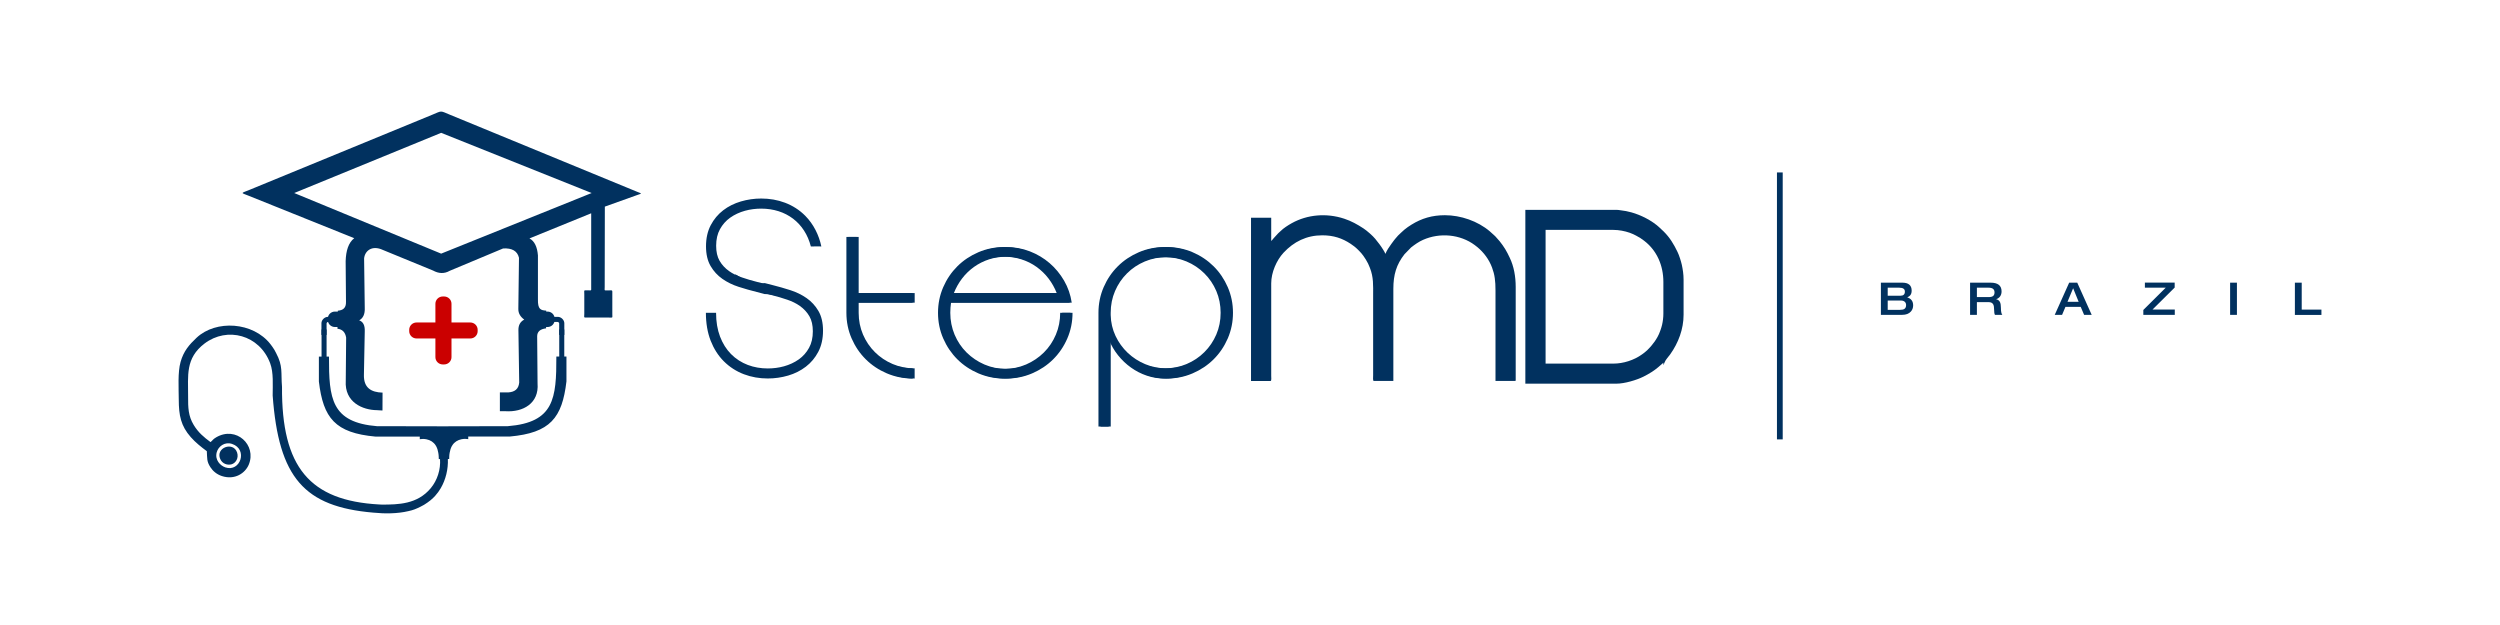
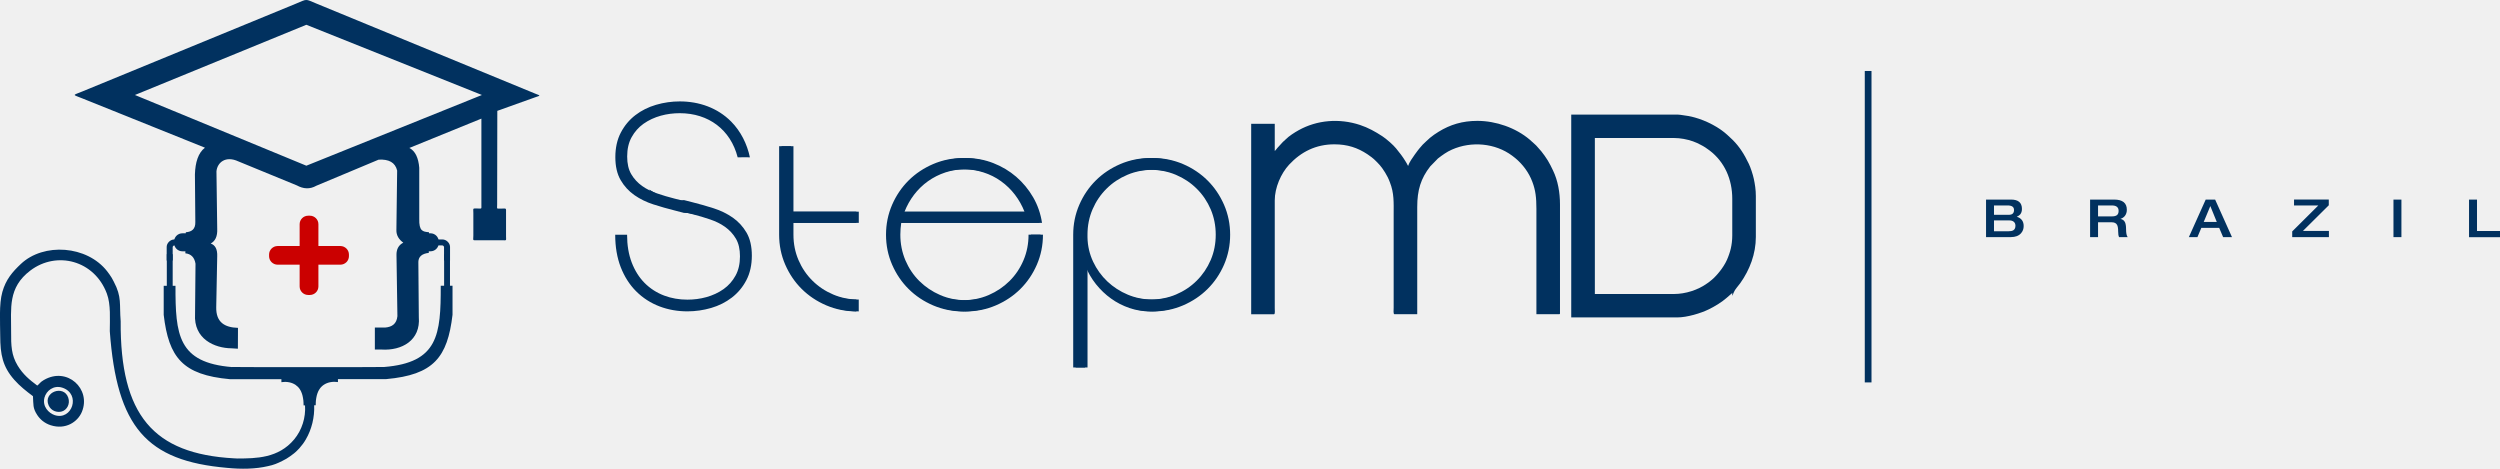
- <svg xmlns="http://www.w3.org/2000/svg" width="224" height="56" viewBox="0 0 224 56" fill="none">
-   <rect width="224" height="56" fill="white" />
-   <g clip-path="url(#clip0_1662_13539)">
-     <path fill-rule="evenodd" clip-rule="evenodd" d="M29.262 34.261V29.52H28.811V34.139C28.811 35.95 29.423 36.883 30.369 37.765C30.776 38.145 31.431 38.508 32.033 38.684C32.47 38.813 32.89 38.854 33.351 38.864H44.964C46.983 38.864 47.925 38.847 49.06 37.853C50.061 36.978 50.559 36.025 50.559 34.17V29.52H50.108V34.529C50.108 36.734 48.414 38.416 46.193 38.416H33.45C31.052 38.416 29.262 36.642 29.262 34.261Z" fill="#01315F" />
-     <path d="M30.318 28.092H30.007C29.752 28.092 29.546 28.297 29.546 28.55V28.668C29.546 28.921 29.752 29.126 30.007 29.126H30.318C30.573 29.126 30.779 28.921 30.779 28.668V28.55C30.779 28.297 30.573 28.092 30.318 28.092Z" fill="#01315F" />
-     <path d="M30.318 28.092H30.007C29.752 28.092 29.546 28.297 29.546 28.55V28.668C29.546 28.921 29.752 29.126 30.007 29.126H30.318C30.573 29.126 30.779 28.921 30.779 28.668V28.55C30.779 28.297 30.573 28.092 30.318 28.092Z" stroke="#01315F" stroke-width="0.35" stroke-miterlimit="22.93" />
-     <path fill-rule="evenodd" clip-rule="evenodd" d="M29.262 30.011V28.984C29.262 28.916 29.327 28.845 29.412 28.845H29.973V28.39H29.382C29.078 28.39 28.801 28.675 28.801 28.96V30.011H29.259H29.262Z" fill="#01315F" />
-     <path fill-rule="evenodd" clip-rule="evenodd" d="M50.102 30.011V28.984C50.102 28.916 50.037 28.845 49.951 28.845H49.391V28.39H49.982C50.286 28.39 50.563 28.675 50.563 28.96V30.011H50.105H50.102Z" fill="#01315F" />
-     <path fill-rule="evenodd" clip-rule="evenodd" d="M19.734 41.129C19.29 40.108 20.899 39.529 21.241 40.539C21.412 41.041 21.121 41.496 20.749 41.601C20.38 41.706 19.922 41.557 19.734 41.129ZM33.826 38.192C29.665 37.856 29.471 35.713 29.477 31.951H28.572V34.18C28.958 37.456 30.024 38.792 33.659 39.121H37.612V39.352C37.653 39.352 37.711 39.335 37.81 39.335C37.847 39.335 37.868 39.328 37.912 39.328C37.994 39.328 38.138 39.345 38.216 39.362C38.387 39.396 38.548 39.461 38.688 39.552C38.807 39.63 38.944 39.763 39.019 39.881L39.101 40.02C39.115 40.047 39.122 40.068 39.135 40.095L39.197 40.254C39.248 40.4 39.309 40.743 39.309 40.916C39.309 40.997 39.316 41.055 39.316 41.133H39.426C39.491 42.069 39.19 43.025 38.596 43.741C37.386 45.196 35.671 45.206 34.243 45.213C34.154 45.21 34.062 45.206 33.973 45.2C27.769 44.86 25.221 41.879 25.268 34.661C25.159 33.352 25.371 32.827 24.739 31.633C24.619 31.405 24.551 31.266 24.411 31.08C24.356 31.005 24.288 30.907 24.233 30.839C22.679 28.841 19.352 28.628 17.609 30.266C16.953 30.883 16.451 31.463 16.181 32.423C15.915 33.362 16.014 34.767 16.017 35.804C16.021 37.222 16.202 38.155 17.093 39.166C17.531 39.661 18.016 40.041 18.532 40.427C18.573 41.068 18.504 41.326 18.853 41.862C19.068 42.194 19.399 42.496 19.884 42.656C21.043 43.032 21.972 42.395 22.29 41.631C23.017 39.878 21.162 38.131 19.362 39.189C19.054 39.369 19.058 39.464 18.863 39.613C18.262 39.166 17.77 38.759 17.356 38.077C16.871 37.273 16.847 36.547 16.854 35.492C16.864 33.668 16.591 32.097 18.33 30.778C20.349 29.248 23.256 29.991 24.209 32.555C24.52 33.393 24.431 34.499 24.431 35.438C24.971 42.819 27.264 45.4 33.447 45.932C34.53 46.041 35.627 46.024 36.58 45.8C37.021 45.708 37.294 45.593 37.673 45.403C37.929 45.274 38.066 45.2 38.295 45.033C38.394 44.962 38.483 44.898 38.575 44.823C38.626 44.782 38.773 44.657 38.807 44.616L38.992 44.426C38.992 44.426 39.009 44.406 39.019 44.392C39.217 44.158 39.316 44.04 39.487 43.748C39.935 42.985 40.167 42.042 40.129 41.126H40.246C40.246 41.051 40.252 40.99 40.252 40.909C40.252 40.736 40.314 40.393 40.365 40.248L40.427 40.088C40.44 40.064 40.447 40.041 40.461 40.014L40.546 39.874C40.621 39.752 40.758 39.623 40.878 39.545C41.018 39.454 41.178 39.389 41.349 39.356C41.428 39.339 41.571 39.322 41.653 39.322C41.697 39.322 41.715 39.328 41.756 39.328C41.855 39.328 41.913 39.345 41.954 39.345V39.115H45.667C49.302 38.786 50.368 37.449 50.754 34.173V31.945H49.849C49.856 35.706 49.657 37.85 45.5 38.185C45.302 38.202 34.018 38.202 33.819 38.185L33.826 38.192ZM20.786 39.773C20.117 39.556 19.553 40.014 19.416 40.532C19.235 41.218 19.741 41.726 20.192 41.879C21.538 42.33 22.245 40.251 20.786 39.773Z" fill="#01315F" />
-     <path d="M49.06 28.092H48.749C48.494 28.092 48.288 28.297 48.288 28.55V28.668C48.288 28.921 48.494 29.126 48.749 29.126H49.06C49.314 29.126 49.521 28.921 49.521 28.668V28.55C49.521 28.297 49.314 28.092 49.06 28.092Z" fill="#01315F" />
-     <path d="M49.06 28.092H48.749C48.494 28.092 48.288 28.297 48.288 28.55V28.668C48.288 28.921 48.494 29.126 48.749 29.126H49.06C49.314 29.126 49.521 28.921 49.521 28.668V28.55C49.521 28.297 49.314 28.092 49.06 28.092Z" stroke="#01315F" stroke-width="0.35" stroke-miterlimit="22.93" />
-     <path fill-rule="evenodd" clip-rule="evenodd" d="M26.362 17.295L39.528 11.902L53.012 17.295L39.528 22.726L26.362 17.295ZM34.277 35.18C33.259 35.15 32.576 34.756 32.607 33.579L32.682 29.692C32.706 29.129 32.521 28.821 32.183 28.702C32.514 28.522 32.713 28.176 32.682 27.559L32.624 23.156C32.689 22.481 33.324 21.935 34.311 22.397L38.804 24.242C39.289 24.506 39.788 24.557 40.3 24.262L45.08 22.261C45.862 22.217 46.354 22.475 46.501 23.099L46.443 27.671C46.432 28.081 46.638 28.39 46.972 28.637C46.603 28.827 46.446 29.15 46.45 29.573L46.521 34.281C46.463 34.875 46.105 35.112 45.582 35.156H44.789V36.845H45.288C46.866 36.947 48.312 36.14 48.165 34.352L48.13 30.113C48.141 29.726 48.387 29.482 48.93 29.421L48.944 27.834C48.452 27.796 48.178 27.739 48.199 26.806V22.885C48.137 22.119 47.891 21.599 47.44 21.362L52.971 19.11V25.727C52.971 26.08 53.019 26.016 52.654 26.012C52.274 26.012 52.353 25.971 52.353 26.368V28.108C52.349 28.478 52.271 28.454 52.616 28.454H54.58C54.929 28.454 54.864 28.502 54.864 28.146V26.389C54.864 25.927 54.919 26.022 54.437 26.022C54.109 26.022 54.181 26.056 54.181 25.71L54.194 18.513L57.054 17.489C57.549 17.312 57.546 17.373 57.061 17.173L40.328 10.285C39.392 9.898 39.644 9.905 38.705 10.291L22.341 17.017C21.552 17.343 21.531 17.238 22.324 17.557L31.739 21.342C31.22 21.745 30.998 22.468 30.97 23.397L31.001 27.047C31.018 27.599 30.724 27.806 30.27 27.837L30.236 29.455C30.68 29.502 30.936 29.77 31.015 30.252L30.98 34.112C30.858 36.059 32.508 36.737 33.772 36.751L34.27 36.781L34.277 35.18Z" fill="#01315F" />
-     <path fill-rule="evenodd" clip-rule="evenodd" d="M42.798 29.547V29.676C42.798 30.032 42.504 30.327 42.142 30.327H37.321C36.962 30.327 36.665 30.035 36.665 29.676V29.547C36.665 29.191 36.959 28.895 37.321 28.895H42.142C42.5 28.895 42.798 29.187 42.798 29.547Z" fill="#CB0000" />
-     <path d="M99.334 28.027V28.23C99.348 28.895 99.495 29.516 99.768 30.099C100.041 30.679 100.407 31.185 100.861 31.616C101.319 32.046 101.842 32.385 102.436 32.633C103.03 32.881 103.669 33.006 104.353 33.006C105.036 33.006 105.705 32.877 106.314 32.62C106.922 32.362 107.455 32.009 107.909 31.555C108.367 31.1 108.722 30.574 108.982 29.971C109.241 29.367 109.368 28.719 109.368 28.024C109.368 27.328 109.238 26.68 108.982 26.077C108.722 25.473 108.367 24.944 107.909 24.493C107.451 24.038 106.922 23.686 106.314 23.428C105.705 23.17 105.053 23.041 104.353 23.041C103.652 23.041 103 23.17 102.392 23.428C101.784 23.686 101.251 24.038 100.796 24.493C100.338 24.947 99.983 25.473 99.724 26.077C99.464 26.68 99.338 27.328 99.338 28.024M98.422 28.027C98.422 27.213 98.579 26.447 98.89 25.727C99.201 25.012 99.624 24.388 100.157 23.859C100.69 23.329 101.316 22.912 102.04 22.6C102.761 22.292 103.533 22.136 104.356 22.136C105.179 22.136 105.948 22.292 106.672 22.6C107.393 22.909 108.022 23.329 108.555 23.859C109.088 24.388 109.508 25.008 109.822 25.727C110.133 26.443 110.29 27.21 110.29 28.027C110.29 28.845 110.133 29.608 109.822 30.327C109.511 31.042 109.088 31.666 108.555 32.196C108.022 32.725 107.397 33.142 106.672 33.454C105.951 33.763 105.179 33.919 104.356 33.919C103.792 33.919 103.256 33.83 102.747 33.657C102.238 33.484 101.766 33.243 101.333 32.931C100.899 32.623 100.513 32.253 100.168 31.822C99.826 31.392 99.549 30.913 99.334 30.384V38.219H98.422V28.03V28.027ZM89.984 23C89.437 23 88.918 23.078 88.433 23.238C87.948 23.397 87.496 23.625 87.087 23.916C86.677 24.211 86.318 24.557 86.014 24.957C85.71 25.358 85.467 25.792 85.283 26.26H94.681C94.5 25.792 94.254 25.358 93.95 24.957C93.646 24.557 93.287 24.211 92.877 23.916C92.467 23.621 92.013 23.394 91.521 23.238C91.026 23.078 90.513 23 89.98 23H89.984ZM95.914 28.027C95.914 28.841 95.757 29.608 95.446 30.327C95.135 31.042 94.712 31.666 94.179 32.196C93.646 32.725 93.021 33.142 92.296 33.454C91.576 33.763 90.803 33.919 89.98 33.919C89.157 33.919 88.388 33.763 87.664 33.454C86.943 33.145 86.314 32.725 85.781 32.196C85.249 31.666 84.828 31.046 84.514 30.327C84.203 29.611 84.046 28.845 84.046 28.027C84.046 27.21 84.203 26.447 84.514 25.727C84.825 25.012 85.249 24.388 85.781 23.859C86.314 23.329 86.94 22.912 87.664 22.6C88.385 22.292 89.157 22.136 89.98 22.136C90.725 22.136 91.429 22.265 92.091 22.522C92.754 22.78 93.342 23.129 93.858 23.574C94.374 24.018 94.807 24.544 95.159 25.147C95.508 25.751 95.737 26.409 95.843 27.118H85.03C84.986 27.42 84.962 27.722 84.962 28.024C84.962 28.719 85.091 29.37 85.348 29.984C85.607 30.595 85.963 31.127 86.42 31.582C86.878 32.036 87.408 32.392 88.016 32.657C88.624 32.921 89.276 33.054 89.977 33.054C90.677 33.054 91.33 32.921 91.938 32.657C92.546 32.392 93.079 32.033 93.533 31.582C93.991 31.127 94.346 30.598 94.606 29.984C94.865 29.374 94.992 28.719 94.992 28.024H95.904L95.914 28.027ZM81.771 33.915C80.951 33.915 80.179 33.759 79.454 33.45C78.734 33.142 78.105 32.721 77.572 32.192C77.039 31.663 76.619 31.042 76.305 30.323C75.994 29.608 75.837 28.841 75.837 28.024V21.23H76.749V26.256H81.767V27.118H76.749V28.024C76.749 28.719 76.879 29.367 77.138 29.971C77.398 30.574 77.753 31.103 78.211 31.555C78.669 32.009 79.198 32.362 79.806 32.62C80.415 32.877 81.067 33.006 81.767 33.006V33.912L81.771 33.915Z" fill="#01315F" />
-     <path d="M68.509 25.361C68.731 25.422 68.956 25.48 69.185 25.534C69.732 25.67 70.275 25.826 70.815 25.999C71.355 26.172 71.84 26.41 72.273 26.711C72.707 27.013 73.059 27.4 73.332 27.864C73.606 28.333 73.743 28.923 73.743 29.632C73.743 30.34 73.602 30.985 73.319 31.521C73.039 32.057 72.666 32.501 72.202 32.857C71.737 33.213 71.211 33.478 70.617 33.651C70.022 33.824 69.414 33.912 68.792 33.912C67.313 33.912 65.895 33.42 64.846 32.362C64.344 31.857 63.955 31.243 63.671 30.517C63.391 29.791 63.248 28.963 63.248 28.027H64.16C64.16 28.828 64.279 29.537 64.515 30.157C64.751 30.775 65.079 31.297 65.496 31.721C66.374 32.61 67.552 33.013 68.792 33.013C69.769 33.013 70.774 32.769 71.576 32.199C71.956 31.928 72.26 31.585 72.489 31.168C72.718 30.754 72.83 30.259 72.83 29.686C72.83 29.143 72.728 28.692 72.523 28.339C72.085 27.583 71.361 27.135 70.548 26.857C70.108 26.705 69.65 26.569 69.178 26.45C68.707 26.345 68.263 26.223 67.843 26.087C67.426 25.952 67.053 25.772 66.725 25.545C66.367 25.297 66.049 24.941 65.851 24.554L66.841 25.148C67.159 25.307 67.306 25.304 67.644 25.355C67.945 25.399 68.228 25.429 68.502 25.372" fill="#01315F" />
-     <path d="M81.959 33.915C81.139 33.915 80.367 33.759 79.642 33.45C78.922 33.142 78.293 32.721 77.76 32.192C77.227 31.663 76.807 31.042 76.493 30.323C76.182 29.608 76.025 28.841 76.025 28.024V21.23H76.937V26.256H81.955V27.118H76.937V28.024C76.937 28.719 77.067 29.367 77.323 29.971C77.582 30.574 77.938 31.103 78.395 31.555C78.853 32.009 79.383 32.362 79.991 32.62C80.599 32.877 81.251 33.006 81.952 33.006V33.912L81.959 33.915Z" fill="#01315F" />
-     <path d="M90.168 23.001C89.621 23.001 89.102 23.079 88.617 23.238C88.132 23.398 87.681 23.625 87.271 23.916C86.861 24.212 86.502 24.557 86.198 24.958C85.894 25.358 85.652 25.792 85.467 26.26H94.865C94.684 25.792 94.439 25.358 94.134 24.958C93.83 24.557 93.472 24.212 93.062 23.916C92.652 23.621 92.197 23.394 91.705 23.238C91.21 23.079 90.698 23.001 90.165 23.001M96.099 28.027C96.099 28.841 95.942 29.608 95.631 30.327C95.32 31.043 94.896 31.667 94.363 32.196C93.83 32.725 93.205 33.142 92.481 33.454C91.76 33.763 90.988 33.919 90.165 33.919C89.341 33.919 88.573 33.763 87.848 33.454C87.128 33.145 86.499 32.725 85.966 32.196C85.433 31.667 85.013 31.046 84.699 30.327C84.388 29.611 84.231 28.845 84.231 28.027C84.231 27.21 84.388 26.447 84.699 25.728C85.009 25.012 85.433 24.388 85.966 23.859C86.499 23.33 87.124 22.913 87.848 22.6C88.569 22.292 89.341 22.136 90.165 22.136C90.909 22.136 91.613 22.265 92.276 22.522C92.939 22.78 93.526 23.13 94.042 23.574C94.558 24.018 94.992 24.544 95.344 25.148C95.692 25.751 95.921 26.409 96.027 27.118H85.214C85.17 27.42 85.146 27.722 85.146 28.024C85.146 28.719 85.276 29.37 85.532 29.984C85.792 30.595 86.147 31.127 86.605 31.582C87.063 32.036 87.592 32.392 88.2 32.657C88.808 32.922 89.461 33.054 90.161 33.054C90.862 33.054 91.514 32.922 92.122 32.657C92.73 32.392 93.263 32.033 93.718 31.582C94.175 31.127 94.531 30.598 94.79 29.984C95.05 29.374 95.176 28.719 95.176 28.024H96.088L96.099 28.027Z" fill="#01315F" />
-     <path d="M99.519 28.027V28.231C99.532 28.895 99.679 29.516 99.952 30.1C100.226 30.68 100.591 31.185 101.046 31.616C101.503 32.046 102.026 32.386 102.621 32.633C103.215 32.881 103.854 33.006 104.537 33.006C105.22 33.006 105.89 32.877 106.498 32.62C107.106 32.362 107.639 32.009 108.093 31.555C108.551 31.1 108.907 30.574 109.166 29.971C109.426 29.367 109.556 28.719 109.556 28.024C109.556 27.328 109.426 26.681 109.166 26.077C108.907 25.473 108.551 24.944 108.093 24.493C107.636 24.038 107.106 23.686 106.498 23.428C105.89 23.17 105.237 23.041 104.537 23.041C103.837 23.041 103.184 23.17 102.576 23.428C101.968 23.686 101.435 24.038 100.981 24.493C100.523 24.948 100.168 25.473 99.908 26.077C99.648 26.681 99.519 27.328 99.519 28.024M98.606 28.027C98.606 27.213 98.763 26.447 99.074 25.728C99.385 25.012 99.809 24.388 100.342 23.859C100.875 23.33 101.5 22.913 102.224 22.6C102.945 22.292 103.717 22.136 104.541 22.136C105.364 22.136 106.133 22.292 106.857 22.6C107.578 22.909 108.206 23.33 108.739 23.859C109.272 24.388 109.692 25.009 110.007 25.728C110.317 26.443 110.475 27.21 110.475 28.027C110.475 28.845 110.317 29.608 110.007 30.327C109.696 31.043 109.272 31.667 108.739 32.196C108.206 32.725 107.581 33.142 106.857 33.454C106.136 33.763 105.364 33.919 104.541 33.919C103.977 33.919 103.44 33.831 102.931 33.657C102.422 33.484 101.951 33.244 101.517 32.932C101.083 32.623 100.697 32.253 100.356 31.823C100.014 31.392 99.737 30.914 99.522 30.384V38.219H98.61V28.031L98.606 28.027Z" fill="#01315F" />
-     <path d="M68.536 26.352C68.297 26.284 68.058 26.223 67.815 26.165C67.269 26.029 66.725 25.873 66.186 25.701C65.646 25.528 65.161 25.29 64.727 24.988C64.293 24.686 63.941 24.303 63.668 23.835C63.395 23.367 63.258 22.777 63.258 22.068C63.258 21.359 63.398 20.715 63.681 20.179C63.962 19.643 64.334 19.199 64.799 18.842C65.263 18.486 65.789 18.225 66.384 18.049C66.978 17.876 67.586 17.788 68.208 17.788C69.687 17.788 71.105 18.279 72.154 19.338C72.892 20.084 73.377 21.061 73.592 22.081C73.288 22.078 72.933 22.075 72.653 22.085C72.113 19.962 70.418 18.693 68.205 18.693C67.228 18.693 66.223 18.937 65.42 19.507C65.041 19.779 64.737 20.121 64.508 20.538C64.279 20.952 64.167 21.447 64.167 22.02C64.167 22.563 64.269 23.014 64.474 23.367C64.911 24.123 65.636 24.571 66.449 24.849C66.889 25.002 67.347 25.137 67.819 25.256C68.29 25.361 68.734 25.483 69.154 25.619C69.571 25.755 69.944 25.935 70.272 26.162C70.582 26.375 70.839 26.647 71.047 26.976C70.89 26.898 70.726 26.827 70.565 26.755C70.364 26.688 70.155 26.569 69.937 26.565L69.158 26.42C68.987 26.42 69.076 26.355 68.543 26.348" fill="#01315F" />
-     <path d="M205.622 28.213V25.327H206.234V27.739H208V28.217H205.622V28.213ZM199.818 28.213V25.327H200.429V28.213H199.818ZM192.042 28.213V27.773L194.048 25.778H192.182V25.324H194.851V25.765L192.866 27.735H194.861V28.213H192.042ZM184.103 28.213L185.398 25.327H186.122L187.417 28.213H186.737L186.433 27.498H185.063L184.762 28.213H184.103ZM185.247 27.043H186.248L185.753 25.826L185.247 27.043ZM177.13 26.619H178.186C178.364 26.619 178.493 26.589 178.579 26.524C178.664 26.46 178.709 26.351 178.709 26.195C178.709 25.917 178.534 25.778 178.186 25.778H177.13V26.619ZM176.519 28.213V25.327H178.36C179.016 25.327 179.341 25.588 179.341 26.111C179.341 26.29 179.293 26.443 179.201 26.569C179.115 26.68 179.002 26.762 178.859 26.806V26.813C179.023 26.847 179.136 26.935 179.201 27.074C179.255 27.193 179.282 27.366 179.282 27.593C179.282 27.898 179.323 28.105 179.405 28.21H178.746C178.698 28.122 178.674 27.976 178.674 27.773C178.674 27.535 178.647 27.366 178.589 27.267C178.517 27.135 178.377 27.07 178.169 27.07H177.13V28.21H176.519V28.213ZM169.139 26.928V27.762H170.236C170.404 27.762 170.53 27.739 170.615 27.691C170.728 27.623 170.786 27.508 170.786 27.338C170.786 27.209 170.745 27.108 170.663 27.037C170.581 26.965 170.468 26.928 170.328 26.928H169.143H169.139ZM169.139 25.778V26.497H170.281C170.544 26.497 170.677 26.375 170.677 26.131C170.677 25.887 170.509 25.778 170.175 25.778H169.139ZM168.528 28.213V25.327H170.451C171.008 25.327 171.285 25.568 171.285 26.046C171.285 26.226 171.237 26.368 171.145 26.474C171.09 26.535 171.005 26.592 170.889 26.646C171.241 26.755 171.418 26.992 171.418 27.362C171.418 27.573 171.353 27.756 171.22 27.908C171.042 28.112 170.779 28.21 170.431 28.21H168.528V28.213Z" fill="#01315F" />
-     <path d="M159.731 15.451H159.215V39.369H159.731V15.451Z" fill="#01315F" />
-     <path fill-rule="evenodd" clip-rule="evenodd" d="M39.798 32.654H39.668C39.309 32.654 39.012 32.362 39.012 32.002V27.217C39.012 26.86 39.306 26.565 39.668 26.565H39.798C40.157 26.565 40.454 26.857 40.454 27.217V32.002C40.454 32.358 40.16 32.654 39.798 32.654Z" fill="#CB0000" />
-     <path fill-rule="evenodd" clip-rule="evenodd" d="M113.901 21.59V19.511H112.091V34.136H113.84C113.942 34.136 113.901 33.824 113.901 33.651V25.388C113.901 24.418 114.373 23.326 115.005 22.644C115.92 21.661 117.061 21.084 118.476 21.084C119.483 21.084 120.262 21.345 121.021 21.847C121.239 21.993 121.458 22.156 121.643 22.343C121.684 22.383 121.728 22.431 121.776 22.475C121.916 22.607 122.042 22.767 122.158 22.922C122.309 23.129 122.456 23.374 122.579 23.614C122.643 23.743 122.688 23.859 122.743 23.998C123.077 24.846 123.033 25.551 123.033 26.457V33.627C123.033 33.797 122.992 34.132 123.094 34.132H124.844V25.89C124.844 24.608 125.117 23.703 125.841 22.78L126.432 22.173C126.77 21.912 127.109 21.664 127.512 21.488C129.008 20.826 130.836 20.989 132.137 21.959L132.377 22.146C132.947 22.621 133.419 23.248 133.688 23.974C133.928 24.612 133.996 25.165 133.996 26.033V34.132H135.745C135.793 34.132 135.807 34.119 135.807 34.071V25.707C135.807 24.795 135.649 23.869 135.27 23.089C135.14 22.817 135.021 22.57 134.867 22.319C134.717 22.071 134.549 21.847 134.372 21.62L133.992 21.189C133.958 21.155 133.934 21.135 133.9 21.101L133.483 20.725C132.407 19.809 130.877 19.283 129.462 19.283C128.325 19.283 127.375 19.565 126.47 20.128C126.248 20.267 126.029 20.413 125.828 20.582C125.725 20.67 125.643 20.755 125.541 20.843C125.356 21.003 125.158 21.21 125.008 21.403C124.97 21.451 124.932 21.501 124.891 21.549L124.659 21.864C124.505 22.092 124.215 22.471 124.154 22.736C124.095 22.695 124.085 22.631 124.044 22.56C124.01 22.495 123.976 22.448 123.938 22.383C123.72 22.02 123.484 21.725 123.221 21.4C123.009 21.135 122.466 20.66 122.169 20.467C121.615 20.104 121.079 19.805 120.443 19.595C118.851 19.07 117.14 19.219 115.739 19.999C115.415 20.179 115.001 20.443 114.742 20.704C114.66 20.786 114.595 20.83 114.52 20.908L114.113 21.352C114.058 21.413 113.959 21.556 113.905 21.59" fill="#01315F" />
-     <path fill-rule="evenodd" clip-rule="evenodd" d="M136.678 34.377H144.832C145.557 34.377 146.633 34.058 147.251 33.749C147.729 33.512 148.232 33.206 148.628 32.857L149.038 32.498V32.721L149.096 32.599C149.117 32.545 149.13 32.511 149.154 32.453C149.25 32.213 149.492 31.972 149.649 31.751C150.381 30.724 150.849 29.492 150.849 28.197V25.063C150.849 24.568 150.777 24.13 150.691 23.727C150.623 23.411 150.445 22.855 150.305 22.573C149.971 21.881 149.622 21.291 149.062 20.738L148.676 20.375C148.02 19.765 147.033 19.266 146.168 19.026C145.844 18.934 145.54 18.88 145.195 18.839C145.078 18.826 144.99 18.802 144.853 18.802H136.671V34.377H136.678ZM144.566 32.579H138.485V20.599H144.566C145.051 20.599 145.581 20.701 146.018 20.854C146.274 20.942 146.397 21.013 146.606 21.118C146.872 21.251 147.067 21.383 147.299 21.559C148.461 22.441 149.038 23.791 149.038 25.263V28.092C149.038 28.448 148.994 28.791 148.925 29.089C148.891 29.242 148.85 29.37 148.802 29.513C148.775 29.598 148.754 29.638 148.727 29.72C148.515 30.32 148.044 30.948 147.593 31.378C147.535 31.433 147.497 31.453 147.439 31.511C147.34 31.606 147.231 31.673 147.118 31.758C146.411 32.27 145.447 32.579 144.566 32.579Z" fill="#01315F" />
+ <svg xmlns="http://www.w3.org/2000/svg" width="192" height="36" viewBox="0 0 192 36" fill="none">
+   <g clip-path="url(#clip0_1662_13540)">
+     <path fill-rule="evenodd" clip-rule="evenodd" d="M13.262 24.261V19.52H12.811V24.139C12.811 25.95 13.423 26.883 14.369 27.765C14.775 28.145 15.431 28.508 16.033 28.684C16.47 28.813 16.89 28.854 17.351 28.864H28.963C30.983 28.864 31.925 28.847 33.06 27.853C34.061 26.978 34.559 26.025 34.559 24.17V19.52H34.108V24.529C34.108 26.734 32.414 28.416 30.193 28.416H17.451C15.052 28.416 13.262 26.642 13.262 24.261Z" fill="#01315F" />
+     <path d="M14.318 18.092H14.007C13.752 18.092 13.546 18.297 13.546 18.55V18.668C13.546 18.921 13.752 19.126 14.007 19.126H14.318C14.572 19.126 14.779 18.921 14.779 18.668V18.55C14.779 18.297 14.572 18.092 14.318 18.092Z" fill="#01315F" />
+     <path d="M14.318 18.092H14.007C13.752 18.092 13.546 18.297 13.546 18.55V18.668C13.546 18.921 13.752 19.126 14.007 19.126H14.318C14.572 19.126 14.779 18.921 14.779 18.668V18.55C14.779 18.297 14.572 18.092 14.318 18.092Z" stroke="#01315F" stroke-width="0.35" stroke-miterlimit="22.93" />
+     <path fill-rule="evenodd" clip-rule="evenodd" d="M13.262 20.011V18.984C13.262 18.916 13.327 18.845 13.412 18.845H13.973V18.39H13.382C13.078 18.39 12.801 18.675 12.801 18.96V20.011H13.259H13.262Z" fill="#01315F" />
+     <path fill-rule="evenodd" clip-rule="evenodd" d="M34.102 20.011V18.984C34.102 18.916 34.037 18.845 33.951 18.845H33.391V18.39H33.982C34.286 18.39 34.563 18.675 34.563 18.96V20.011H34.105H34.102Z" fill="#01315F" />
+     <path fill-rule="evenodd" clip-rule="evenodd" d="M3.734 31.129C3.29 30.108 4.899 29.529 5.241 30.539C5.411 31.041 5.121 31.496 4.749 31.601C4.38 31.706 3.922 31.557 3.734 31.129ZM17.826 28.192C13.665 27.856 13.471 25.713 13.477 21.951H12.572V24.18C12.958 27.456 14.024 28.793 17.659 29.122H21.612V29.352C21.653 29.352 21.711 29.335 21.81 29.335C21.847 29.335 21.868 29.328 21.912 29.328C21.994 29.328 22.138 29.345 22.216 29.362C22.387 29.396 22.548 29.461 22.688 29.552C22.807 29.63 22.944 29.763 23.019 29.881L23.101 30.02C23.115 30.047 23.122 30.068 23.135 30.095L23.197 30.254C23.248 30.4 23.309 30.743 23.309 30.916C23.309 30.997 23.316 31.055 23.316 31.133H23.426C23.491 32.069 23.19 33.025 22.596 33.741C21.386 35.196 19.671 35.206 18.243 35.213C18.154 35.21 18.062 35.206 17.973 35.2C11.769 34.86 9.221 31.879 9.268 24.661C9.159 23.352 9.371 22.826 8.739 21.633C8.619 21.405 8.551 21.266 8.411 21.08C8.356 21.005 8.288 20.907 8.233 20.839C6.679 18.841 3.351 18.628 1.609 20.266C0.953 20.883 0.451 21.463 0.181 22.423C-0.085 23.362 0.014 24.767 0.017 25.804C0.021 27.222 0.202 28.155 1.093 29.166C1.531 29.661 2.016 30.041 2.532 30.427C2.573 31.068 2.504 31.326 2.853 31.862C3.068 32.194 3.399 32.496 3.884 32.656C5.043 33.032 5.972 32.395 6.289 31.631C7.017 29.878 5.162 28.131 3.362 29.189C3.054 29.369 3.058 29.464 2.863 29.613C2.262 29.166 1.77 28.759 1.356 28.077C0.871 27.273 0.847 26.547 0.854 25.492C0.864 23.668 0.591 22.097 2.33 20.778C4.349 19.248 7.256 19.991 8.209 22.555C8.52 23.393 8.432 24.499 8.432 25.438C8.971 32.819 11.264 35.4 17.447 35.932C18.53 36.041 19.627 36.024 20.58 35.8C21.021 35.708 21.294 35.593 21.673 35.403C21.929 35.274 22.066 35.2 22.295 35.033C22.394 34.962 22.483 34.898 22.575 34.823C22.626 34.782 22.773 34.657 22.807 34.616L22.992 34.426C22.992 34.426 23.009 34.406 23.019 34.392C23.217 34.158 23.316 34.04 23.487 33.748C23.935 32.985 24.167 32.042 24.129 31.126H24.246C24.246 31.051 24.252 30.99 24.252 30.909C24.252 30.736 24.314 30.393 24.365 30.248L24.427 30.088C24.44 30.064 24.447 30.041 24.461 30.014L24.546 29.875C24.621 29.752 24.758 29.623 24.878 29.546C25.018 29.454 25.178 29.39 25.349 29.356C25.428 29.339 25.571 29.322 25.653 29.322C25.698 29.322 25.715 29.328 25.756 29.328C25.855 29.328 25.913 29.345 25.954 29.345V29.115H29.667C33.302 28.786 34.368 27.449 34.754 24.173V21.945H33.849C33.856 25.706 33.657 27.85 29.5 28.185C29.302 28.202 18.018 28.202 17.82 28.185L17.826 28.192ZM4.786 29.773C4.117 29.556 3.553 30.014 3.416 30.532C3.235 31.218 3.741 31.726 4.192 31.879C5.538 32.33 6.245 30.251 4.786 29.773Z" fill="#01315F" />
+     <path d="M33.06 18.092H32.749C32.494 18.092 32.288 18.297 32.288 18.55V18.668C32.288 18.921 32.494 19.126 32.749 19.126H33.06C33.314 19.126 33.521 18.921 33.521 18.668V18.55C33.521 18.297 33.314 18.092 33.06 18.092Z" fill="#01315F" />
+     <path d="M33.06 18.092H32.749C32.494 18.092 32.288 18.297 32.288 18.55V18.668C32.288 18.921 32.494 19.126 32.749 19.126H33.06C33.314 19.126 33.521 18.921 33.521 18.668V18.55C33.521 18.297 33.314 18.092 33.06 18.092Z" stroke="#01315F" stroke-width="0.35" stroke-miterlimit="22.93" />
+     <path fill-rule="evenodd" clip-rule="evenodd" d="M10.362 7.295L23.528 1.903L37.012 7.295L23.528 12.726L10.362 7.295ZM18.277 25.18C17.259 25.15 16.576 24.756 16.607 23.579L16.682 19.692C16.706 19.129 16.521 18.821 16.183 18.702C16.514 18.522 16.713 18.176 16.682 17.559L16.624 13.156C16.689 12.481 17.324 11.935 18.311 12.397L22.804 14.242C23.289 14.506 23.788 14.557 24.3 14.262L29.08 12.261C29.862 12.217 30.354 12.475 30.501 13.099L30.443 17.671C30.433 18.081 30.637 18.39 30.972 18.637C30.603 18.827 30.446 19.15 30.45 19.573L30.521 24.281C30.463 24.875 30.105 25.112 29.582 25.156H28.789V26.845H29.288C30.866 26.947 32.312 26.14 32.165 24.352L32.13 20.113C32.141 19.726 32.387 19.482 32.93 19.421L32.944 17.834C32.452 17.796 32.178 17.739 32.199 16.806V12.885C32.137 12.118 31.891 11.6 31.44 11.362L36.971 9.11V15.727C36.971 16.08 37.019 16.016 36.654 16.012C36.274 16.012 36.353 15.972 36.353 16.368V18.108C36.349 18.478 36.271 18.454 36.616 18.454H38.58C38.929 18.454 38.864 18.502 38.864 18.146V16.389C38.864 15.927 38.919 16.022 38.437 16.022C38.109 16.022 38.181 16.056 38.181 15.71L38.194 8.513L41.054 7.489C41.549 7.312 41.546 7.373 41.061 7.173L24.328 0.285C23.392 -0.102 23.644 -0.095 22.705 0.291L6.341 7.017C5.552 7.343 5.531 7.238 6.324 7.557L15.739 11.342C15.22 11.745 14.998 12.468 14.97 13.397L15.001 17.047C15.018 17.599 14.724 17.806 14.27 17.837L14.236 19.455C14.68 19.502 14.936 19.77 15.015 20.252L14.98 24.112C14.857 26.059 16.508 26.737 17.772 26.75L18.27 26.781L18.277 25.18Z" fill="#01315F" />
+     <path fill-rule="evenodd" clip-rule="evenodd" d="M26.798 19.547V19.676C26.798 20.032 26.504 20.327 26.142 20.327H21.321C20.962 20.327 20.665 20.035 20.665 19.676V19.547C20.665 19.191 20.959 18.895 21.321 18.895H26.142C26.5 18.895 26.798 19.187 26.798 19.547Z" fill="#CB0000" />
+     <path d="M83.334 18.027V18.23C83.348 18.895 83.495 19.516 83.768 20.099C84.041 20.679 84.407 21.185 84.861 21.616C85.319 22.046 85.842 22.385 86.436 22.633C87.031 22.881 87.669 23.006 88.353 23.006C89.036 23.006 89.706 22.877 90.314 22.619C90.922 22.362 91.455 22.009 91.909 21.555C92.367 21.1 92.722 20.574 92.982 19.971C93.241 19.367 93.368 18.719 93.368 18.024C93.368 17.328 93.238 16.68 92.982 16.077C92.722 15.473 92.367 14.944 91.909 14.493C91.451 14.038 90.922 13.686 90.314 13.428C89.706 13.17 89.053 13.041 88.353 13.041C87.652 13.041 87 13.17 86.392 13.428C85.784 13.686 85.251 14.038 84.796 14.493C84.338 14.947 83.983 15.473 83.724 16.077C83.464 16.68 83.338 17.328 83.338 18.024M82.422 18.027C82.422 17.213 82.579 16.447 82.89 15.727C83.201 15.012 83.624 14.388 84.157 13.859C84.69 13.329 85.316 12.912 86.04 12.6C86.761 12.292 87.533 12.136 88.356 12.136C89.179 12.136 89.948 12.292 90.672 12.6C91.393 12.909 92.022 13.329 92.555 13.859C93.088 14.388 93.508 15.008 93.822 15.727C94.133 16.443 94.29 17.21 94.29 18.027C94.29 18.845 94.133 19.608 93.822 20.327C93.511 21.042 93.088 21.666 92.555 22.195C92.022 22.725 91.397 23.142 90.672 23.454C89.951 23.762 89.179 23.919 88.356 23.919C87.792 23.919 87.256 23.83 86.747 23.657C86.238 23.484 85.766 23.244 85.333 22.931C84.899 22.623 84.513 22.253 84.168 21.822C83.826 21.392 83.549 20.913 83.334 20.384V28.219H82.422V18.03V18.027ZM73.984 13.001C73.437 13.001 72.918 13.079 72.433 13.238C71.948 13.397 71.496 13.625 71.087 13.916C70.677 14.211 70.318 14.557 70.014 14.957C69.71 15.358 69.467 15.792 69.283 16.26H78.681C78.5 15.792 78.254 15.358 77.95 14.957C77.646 14.557 77.287 14.211 76.877 13.916C76.467 13.621 76.013 13.394 75.521 13.238C75.026 13.079 74.513 13.001 73.98 13.001H73.984ZM79.914 18.027C79.914 18.841 79.757 19.608 79.446 20.327C79.135 21.042 78.712 21.666 78.179 22.195C77.646 22.725 77.021 23.142 76.296 23.454C75.576 23.762 74.803 23.919 73.98 23.919C73.157 23.919 72.388 23.762 71.664 23.454C70.943 23.145 70.314 22.725 69.781 22.195C69.249 21.666 68.828 21.046 68.514 20.327C68.203 19.611 68.046 18.845 68.046 18.027C68.046 17.21 68.203 16.447 68.514 15.727C68.825 15.012 69.249 14.388 69.781 13.859C70.314 13.329 70.94 12.912 71.664 12.6C72.385 12.292 73.157 12.136 73.98 12.136C74.725 12.136 75.429 12.264 76.091 12.522C76.754 12.78 77.342 13.129 77.858 13.574C78.374 14.018 78.807 14.544 79.159 15.147C79.508 15.751 79.737 16.409 79.843 17.118H69.03C68.986 17.42 68.962 17.722 68.962 18.024C68.962 18.719 69.091 19.37 69.348 19.984C69.607 20.595 69.963 21.127 70.42 21.582C70.878 22.036 71.408 22.392 72.016 22.657C72.624 22.921 73.276 23.054 73.977 23.054C74.677 23.054 75.33 22.921 75.938 22.657C76.546 22.392 77.079 22.033 77.533 21.582C77.991 21.127 78.346 20.598 78.606 19.984C78.865 19.374 78.992 18.719 78.992 18.024H79.904L79.914 18.027ZM65.771 23.915C64.951 23.915 64.179 23.759 63.455 23.45C62.734 23.142 62.105 22.721 61.572 22.192C61.039 21.663 60.619 21.042 60.305 20.323C59.994 19.608 59.837 18.841 59.837 18.024V11.23H60.749V16.256H65.767V17.118H60.749V18.024C60.749 18.719 60.879 19.367 61.138 19.971C61.398 20.574 61.753 21.103 62.211 21.555C62.669 22.009 63.198 22.362 63.806 22.619C64.415 22.877 65.067 23.006 65.767 23.006V23.912L65.771 23.915Z" fill="#01315F" />
+     <path d="M52.509 15.361C52.731 15.422 52.956 15.48 53.185 15.534C53.732 15.67 54.275 15.826 54.815 15.999C55.355 16.172 55.84 16.41 56.273 16.711C56.707 17.013 57.059 17.4 57.333 17.864C57.606 18.333 57.742 18.923 57.742 19.632C57.742 20.34 57.602 20.985 57.319 21.521C57.039 22.057 56.666 22.501 56.202 22.857C55.737 23.213 55.211 23.478 54.617 23.651C54.022 23.824 53.414 23.912 52.792 23.912C51.313 23.912 49.895 23.42 48.846 22.362C48.344 21.857 47.955 21.243 47.671 20.517C47.391 19.791 47.248 18.963 47.248 18.027H48.16C48.16 18.828 48.279 19.537 48.515 20.157C48.751 20.775 49.079 21.297 49.495 21.721C50.373 22.61 51.552 23.013 52.792 23.013C53.769 23.013 54.774 22.769 55.577 22.199C55.956 21.928 56.26 21.585 56.489 21.168C56.718 20.754 56.83 20.259 56.83 19.686C56.83 19.143 56.728 18.692 56.523 18.339C56.086 17.583 55.361 17.135 54.548 16.857C54.108 16.705 53.65 16.569 53.178 16.45C52.707 16.345 52.263 16.223 51.843 16.087C51.426 15.952 51.053 15.772 50.725 15.545C50.367 15.297 50.049 14.941 49.851 14.554L50.842 15.148C51.159 15.307 51.306 15.304 51.644 15.355C51.945 15.399 52.228 15.429 52.502 15.372" fill="#01315F" />
+     <path d="M65.959 23.915C65.139 23.915 64.367 23.759 63.642 23.45C62.922 23.142 62.293 22.721 61.76 22.192C61.227 21.663 60.807 21.042 60.493 20.323C60.182 19.608 60.025 18.841 60.025 18.024V11.23H60.937V16.256H65.955V17.118H60.937V18.024C60.937 18.719 61.066 19.367 61.323 19.971C61.582 20.574 61.938 21.103 62.395 21.555C62.853 22.009 63.383 22.362 63.991 22.619C64.599 22.877 65.251 23.006 65.952 23.006V23.912L65.959 23.915Z" fill="#01315F" />
+     <path d="M74.168 13.001C73.621 13.001 73.102 13.079 72.617 13.238C72.132 13.398 71.681 13.625 71.271 13.916C70.861 14.211 70.502 14.557 70.198 14.958C69.894 15.358 69.652 15.792 69.467 16.26H78.865C78.684 15.792 78.439 15.358 78.134 14.958C77.83 14.557 77.472 14.211 77.062 13.916C76.652 13.621 76.197 13.394 75.705 13.238C75.21 13.079 74.698 13.001 74.165 13.001M80.099 18.027C80.099 18.841 79.942 19.608 79.631 20.327C79.32 21.043 78.896 21.667 78.363 22.196C77.83 22.725 77.205 23.142 76.481 23.454C75.76 23.763 74.988 23.919 74.165 23.919C73.341 23.919 72.573 23.763 71.848 23.454C71.128 23.145 70.499 22.725 69.966 22.196C69.433 21.667 69.013 21.046 68.699 20.327C68.388 19.611 68.231 18.845 68.231 18.027C68.231 17.21 68.388 16.447 68.699 15.728C69.009 15.012 69.433 14.388 69.966 13.859C70.499 13.33 71.124 12.912 71.848 12.6C72.569 12.292 73.341 12.136 74.165 12.136C74.909 12.136 75.613 12.265 76.276 12.522C76.939 12.78 77.526 13.13 78.042 13.574C78.558 14.018 78.992 14.544 79.344 15.148C79.692 15.751 79.921 16.409 80.027 17.118H69.214C69.17 17.42 69.146 17.722 69.146 18.024C69.146 18.719 69.276 19.37 69.532 19.984C69.792 20.595 70.147 21.127 70.605 21.582C71.063 22.036 71.592 22.392 72.2 22.657C72.808 22.922 73.461 23.054 74.161 23.054C74.862 23.054 75.514 22.922 76.122 22.657C76.73 22.392 77.263 22.033 77.718 21.582C78.175 21.127 78.531 20.598 78.79 19.984C79.05 19.374 79.176 18.719 79.176 18.024H80.088L80.099 18.027Z" fill="#01315F" />
+     <path d="M83.519 18.027V18.231C83.532 18.895 83.679 19.516 83.952 20.1C84.226 20.68 84.591 21.185 85.046 21.616C85.503 22.046 86.026 22.386 86.621 22.633C87.215 22.881 87.854 23.006 88.537 23.006C89.22 23.006 89.89 22.877 90.498 22.62C91.106 22.362 91.639 22.009 92.094 21.555C92.551 21.1 92.907 20.574 93.166 19.971C93.426 19.367 93.556 18.719 93.556 18.024C93.556 17.328 93.426 16.681 93.166 16.077C92.907 15.473 92.551 14.944 92.094 14.493C91.636 14.039 91.106 13.686 90.498 13.428C89.89 13.17 89.237 13.041 88.537 13.041C87.837 13.041 87.184 13.17 86.576 13.428C85.968 13.686 85.435 14.039 84.981 14.493C84.523 14.947 84.168 15.473 83.908 16.077C83.648 16.681 83.519 17.328 83.519 18.024M82.606 18.027C82.606 17.213 82.763 16.447 83.074 15.728C83.385 15.012 83.809 14.388 84.342 13.859C84.875 13.33 85.5 12.912 86.224 12.6C86.945 12.292 87.717 12.136 88.54 12.136C89.364 12.136 90.132 12.292 90.857 12.6C91.578 12.909 92.206 13.33 92.739 13.859C93.272 14.388 93.692 15.009 94.007 15.728C94.317 16.443 94.475 17.21 94.475 18.027C94.475 18.845 94.317 19.608 94.007 20.327C93.696 21.043 93.272 21.667 92.739 22.196C92.206 22.725 91.581 23.142 90.857 23.454C90.136 23.763 89.364 23.919 88.54 23.919C87.977 23.919 87.441 23.831 86.931 23.657C86.422 23.485 85.951 23.244 85.517 22.932C85.083 22.623 84.697 22.253 84.356 21.823C84.014 21.392 83.737 20.914 83.522 20.384V28.219H82.61V18.031L82.606 18.027Z" fill="#01315F" />
+     <path d="M52.536 16.352C52.297 16.284 52.058 16.223 51.815 16.165C51.269 16.029 50.725 15.873 50.186 15.7C49.646 15.528 49.161 15.29 48.727 14.988C48.293 14.686 47.941 14.303 47.668 13.835C47.395 13.367 47.258 12.777 47.258 12.068C47.258 11.359 47.398 10.715 47.681 10.179C47.962 9.643 48.334 9.199 48.799 8.842C49.263 8.486 49.789 8.225 50.384 8.049C50.978 7.876 51.586 7.788 52.208 7.788C53.687 7.788 55.105 8.279 56.154 9.338C56.892 10.084 57.377 11.061 57.592 12.082C57.288 12.078 56.933 12.075 56.653 12.085C56.113 9.962 54.418 8.693 52.205 8.693C51.228 8.693 50.223 8.937 49.42 9.507C49.041 9.779 48.737 10.121 48.508 10.538C48.279 10.952 48.167 11.447 48.167 12.021C48.167 12.563 48.269 13.014 48.474 13.367C48.911 14.123 49.636 14.571 50.449 14.849C50.889 15.002 51.347 15.137 51.819 15.256C52.29 15.361 52.734 15.483 53.154 15.619C53.571 15.755 53.944 15.935 54.272 16.162C54.582 16.375 54.839 16.647 55.047 16.976C54.89 16.898 54.726 16.827 54.565 16.755C54.364 16.688 54.155 16.569 53.937 16.565L53.158 16.42C52.987 16.42 53.076 16.355 52.543 16.348" fill="#01315F" />
+     <path d="M189.622 18.213V15.327H190.234V17.739H192V18.217H189.622V18.213ZM183.818 18.213V15.327H184.429V18.213H183.818ZM176.042 18.213V17.773L178.048 15.778H176.182V15.324H178.851V15.765L176.866 17.735H178.861V18.213H176.042ZM168.103 18.213L169.398 15.327H170.122L171.417 18.213H170.737L170.433 17.498H169.063L168.762 18.213H168.103ZM169.247 17.043H170.248L169.753 15.826L169.247 17.043ZM161.13 16.619H162.186C162.364 16.619 162.493 16.589 162.579 16.524C162.664 16.46 162.709 16.351 162.709 16.195C162.709 15.917 162.534 15.778 162.186 15.778H161.13V16.619ZM160.519 18.213V15.327H162.36C163.016 15.327 163.341 15.588 163.341 16.111C163.341 16.29 163.293 16.443 163.201 16.569C163.115 16.68 163.002 16.762 162.859 16.806V16.813C163.023 16.847 163.136 16.935 163.201 17.074C163.255 17.193 163.282 17.366 163.282 17.593C163.282 17.898 163.323 18.105 163.405 18.21H162.746C162.698 18.122 162.674 17.976 162.674 17.773C162.674 17.535 162.647 17.366 162.589 17.267C162.517 17.135 162.377 17.07 162.169 17.07H161.13V18.21H160.519V18.213ZM153.139 16.928V17.762H154.236C154.404 17.762 154.53 17.739 154.615 17.691C154.728 17.623 154.786 17.508 154.786 17.338C154.786 17.209 154.745 17.108 154.663 17.037C154.581 16.965 154.468 16.928 154.328 16.928H153.143H153.139ZM153.139 15.778V16.497H154.281C154.544 16.497 154.677 16.375 154.677 16.131C154.677 15.887 154.509 15.778 154.175 15.778H153.139ZM152.528 18.213V15.327H154.451C155.008 15.327 155.285 15.568 155.285 16.046C155.285 16.226 155.237 16.368 155.145 16.474C155.09 16.535 155.005 16.592 154.889 16.646C155.241 16.755 155.418 16.992 155.418 17.362C155.418 17.573 155.353 17.756 155.22 17.908C155.042 18.112 154.779 18.21 154.431 18.21H152.528V18.213Z" fill="#01315F" />
+     <path d="M143.731 5.451H143.215V29.369H143.731V5.451Z" fill="#01315F" />
+     <path fill-rule="evenodd" clip-rule="evenodd" d="M23.798 22.654H23.668C23.309 22.654 23.012 22.362 23.012 22.002V17.217C23.012 16.86 23.306 16.565 23.668 16.565H23.798C24.157 16.565 24.454 16.857 24.454 17.217V22.002C24.454 22.358 24.16 22.654 23.798 22.654Z" fill="#CB0000" />
+     <path fill-rule="evenodd" clip-rule="evenodd" d="M97.901 11.59V9.51H96.091V24.136H97.84C97.942 24.136 97.901 23.824 97.901 23.651V15.388C97.901 14.418 98.373 13.326 99.005 12.644C99.92 11.661 101.061 11.084 102.476 11.084C103.483 11.084 104.262 11.345 105.021 11.847C105.239 11.993 105.458 12.156 105.643 12.343C105.684 12.383 105.728 12.431 105.776 12.475C105.916 12.607 106.042 12.767 106.158 12.922C106.309 13.129 106.456 13.374 106.579 13.614C106.643 13.743 106.688 13.859 106.743 13.998C107.077 14.846 107.033 15.551 107.033 16.457V23.627C107.033 23.797 106.992 24.132 107.094 24.132H108.844V15.89C108.844 14.608 109.117 13.703 109.841 12.78L110.432 12.173C110.77 11.912 111.109 11.664 111.512 11.488C113.008 10.826 114.836 10.989 116.137 11.959L116.377 12.146C116.947 12.621 117.419 13.248 117.688 13.974C117.928 14.612 117.996 15.165 117.996 16.033V24.132H119.745C119.793 24.132 119.807 24.119 119.807 24.071V15.707C119.807 14.795 119.649 13.869 119.27 13.089C119.14 12.817 119.021 12.57 118.867 12.319C118.717 12.071 118.549 11.847 118.372 11.62L117.992 11.189C117.958 11.155 117.934 11.135 117.9 11.101L117.483 10.725C116.407 9.809 114.877 9.283 113.462 9.283C112.325 9.283 111.375 9.565 110.47 10.128C110.248 10.267 110.029 10.413 109.828 10.582C109.725 10.67 109.643 10.755 109.541 10.843C109.356 11.003 109.158 11.21 109.008 11.403C108.97 11.45 108.932 11.501 108.891 11.549L108.659 11.864C108.505 12.092 108.215 12.471 108.154 12.736C108.095 12.695 108.085 12.631 108.044 12.56C108.01 12.495 107.976 12.448 107.938 12.383C107.72 12.02 107.484 11.725 107.221 11.4C107.009 11.135 106.466 10.66 106.169 10.467C105.615 10.104 105.079 9.806 104.443 9.595C102.851 9.07 101.14 9.219 99.739 9.999C99.415 10.179 99.001 10.443 98.742 10.704C98.66 10.786 98.595 10.83 98.519 10.908L98.113 11.352C98.058 11.413 97.959 11.556 97.905 11.59" fill="#01315F" />
+     <path fill-rule="evenodd" clip-rule="evenodd" d="M120.678 24.377H128.832C129.557 24.377 130.633 24.058 131.251 23.749C131.729 23.512 132.232 23.206 132.628 22.857L133.038 22.498V22.721L133.096 22.599C133.117 22.545 133.13 22.511 133.154 22.453C133.25 22.213 133.492 21.972 133.649 21.751C134.381 20.724 134.849 19.492 134.849 18.197V15.063C134.849 14.568 134.777 14.13 134.691 13.727C134.623 13.411 134.445 12.855 134.305 12.573C133.971 11.882 133.622 11.291 133.062 10.738L132.676 10.376C132.02 9.765 131.033 9.266 130.168 9.026C129.844 8.934 129.54 8.88 129.195 8.839C129.078 8.825 128.99 8.802 128.853 8.802H120.671V24.377H120.678ZM128.566 22.579H122.485V10.599H128.566C129.051 10.599 129.581 10.701 130.018 10.854C130.274 10.942 130.397 11.013 130.606 11.118C130.872 11.251 131.067 11.383 131.299 11.559C132.461 12.441 133.038 13.791 133.038 15.263V18.092C133.038 18.448 132.994 18.791 132.925 19.089C132.891 19.242 132.85 19.37 132.802 19.513C132.775 19.598 132.754 19.638 132.727 19.72C132.515 20.32 132.044 20.948 131.593 21.378C131.535 21.433 131.497 21.453 131.439 21.511C131.34 21.606 131.231 21.673 131.118 21.758C130.411 22.27 129.447 22.579 128.566 22.579Z" fill="#01315F" />
  </g>
  <defs>
-     <clipPath id="clip0_1662_13539">
-       <rect width="192" height="36" fill="white" transform="translate(16 10)" />
+     <clipPath id="clip0_1662_13540">
+       <rect width="192" height="36" fill="white" />
    </clipPath>
  </defs>
</svg>
